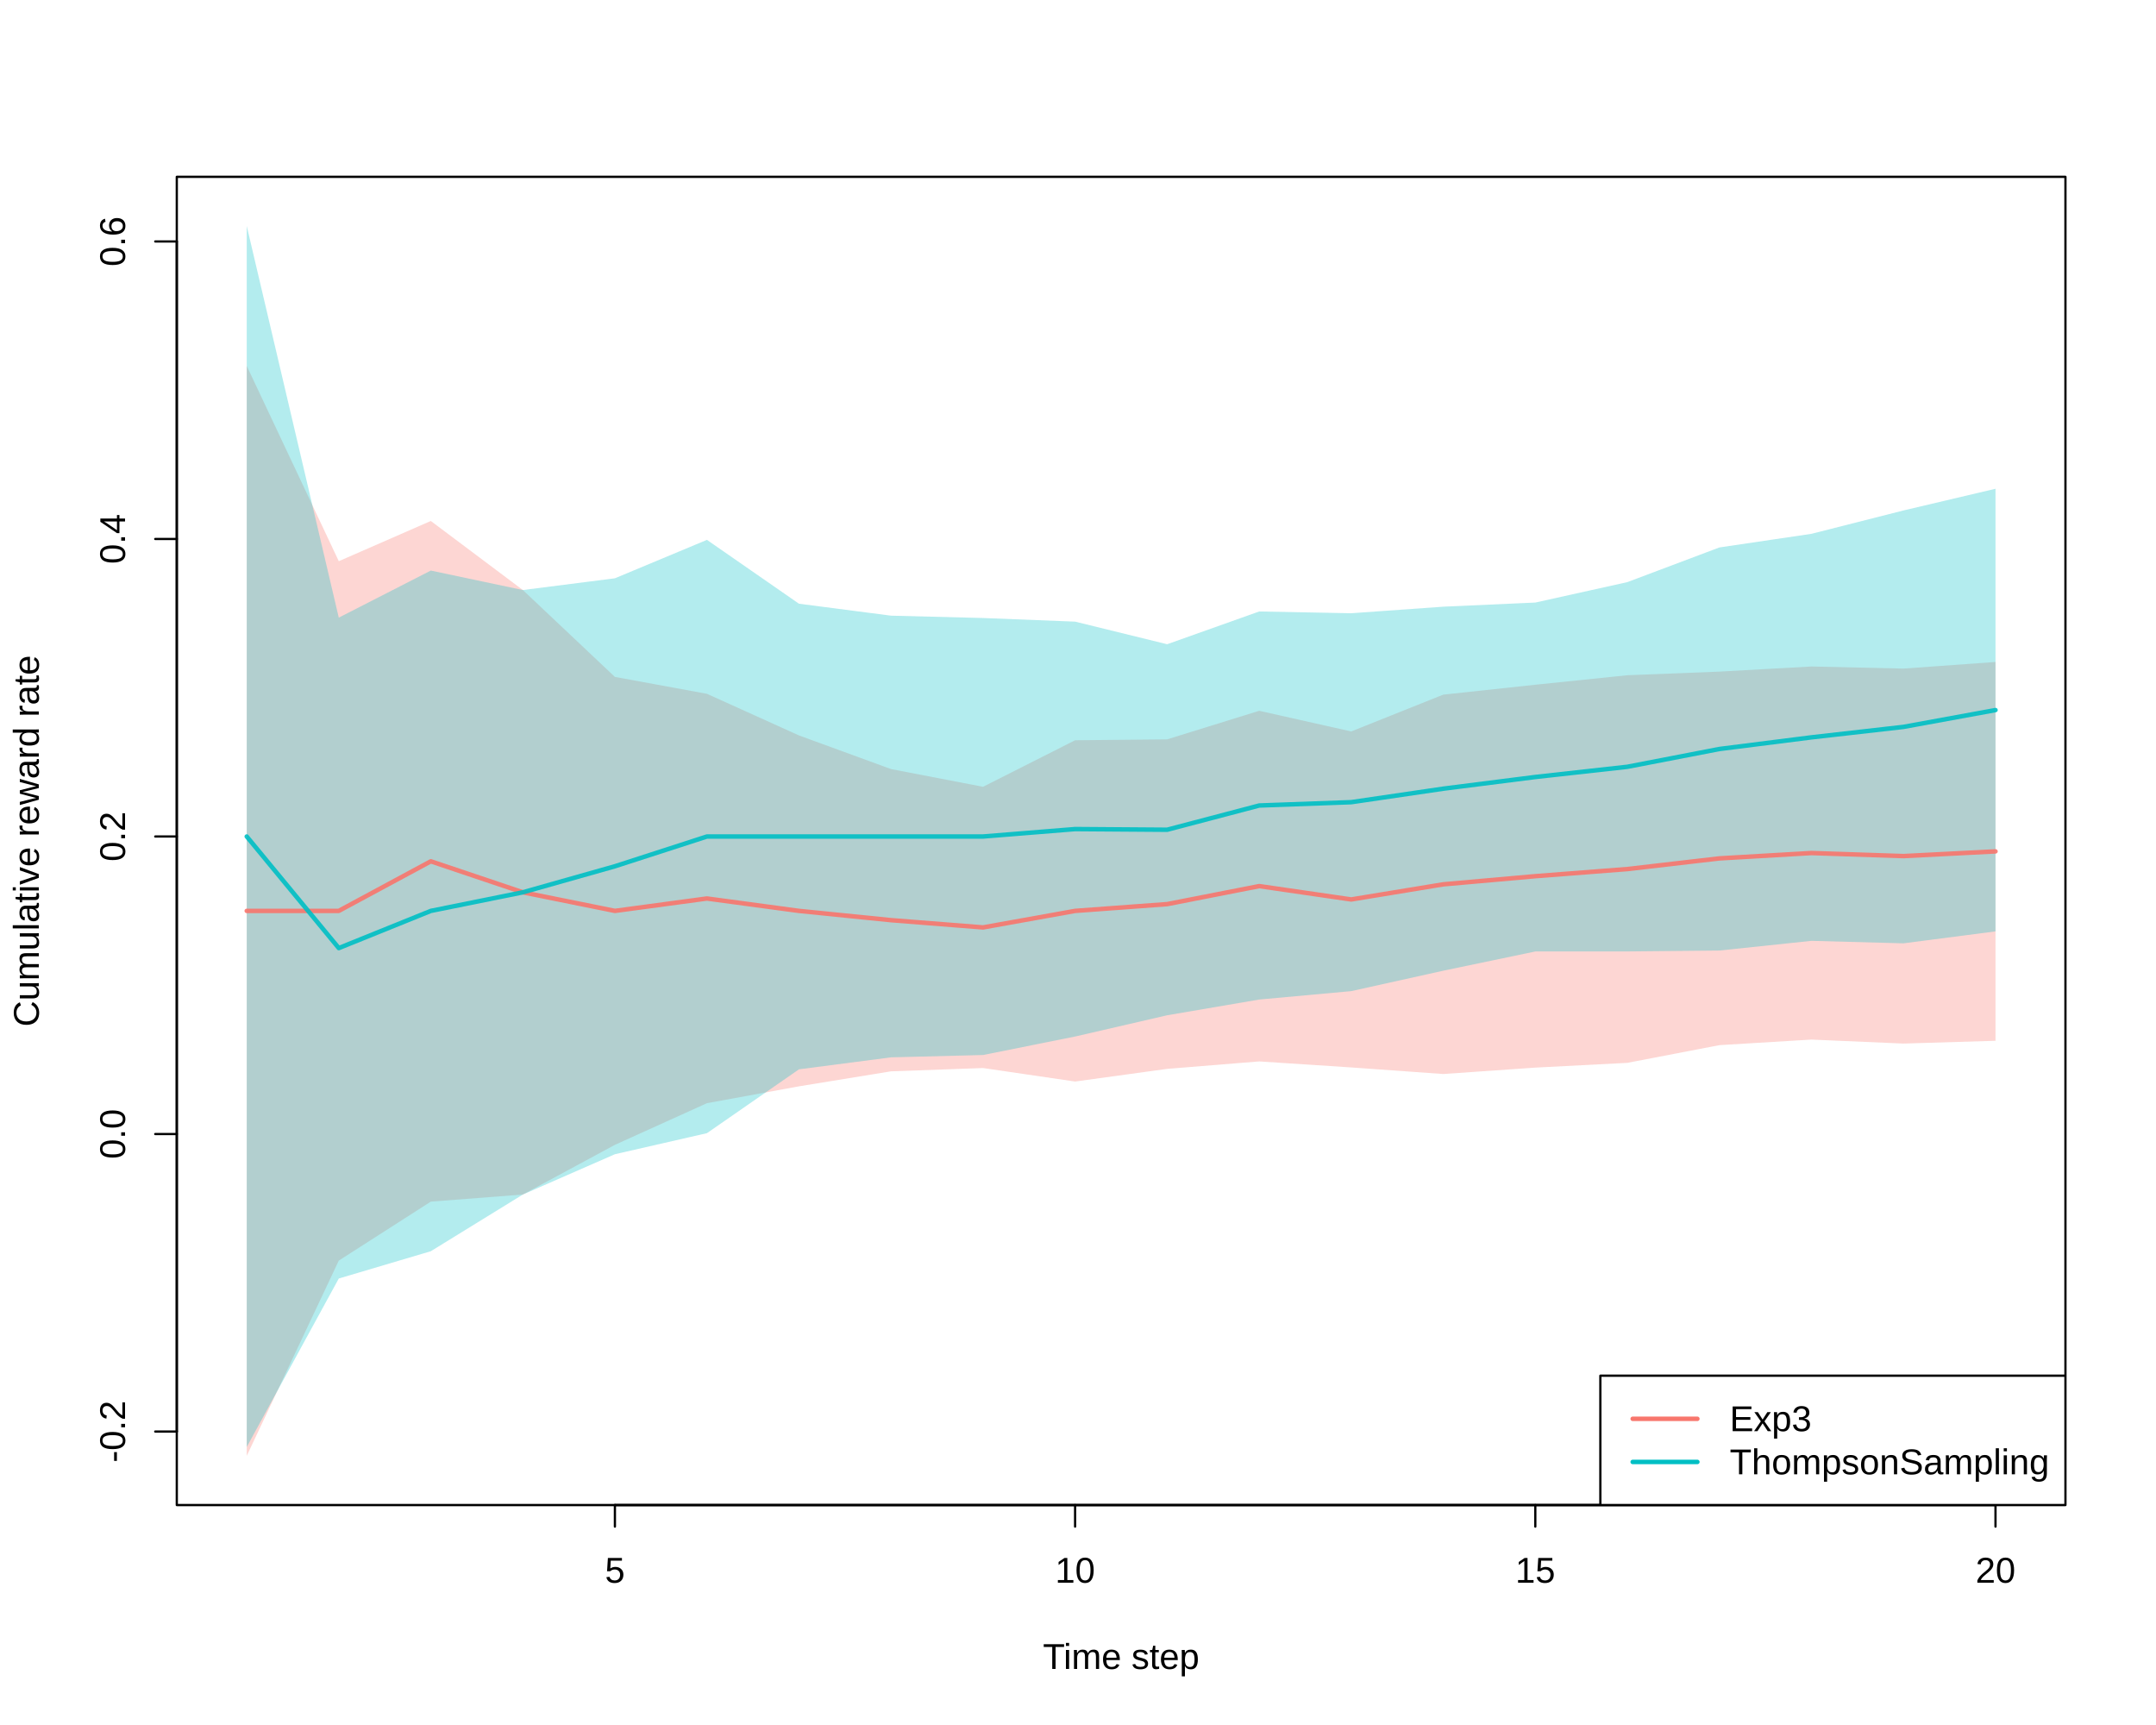
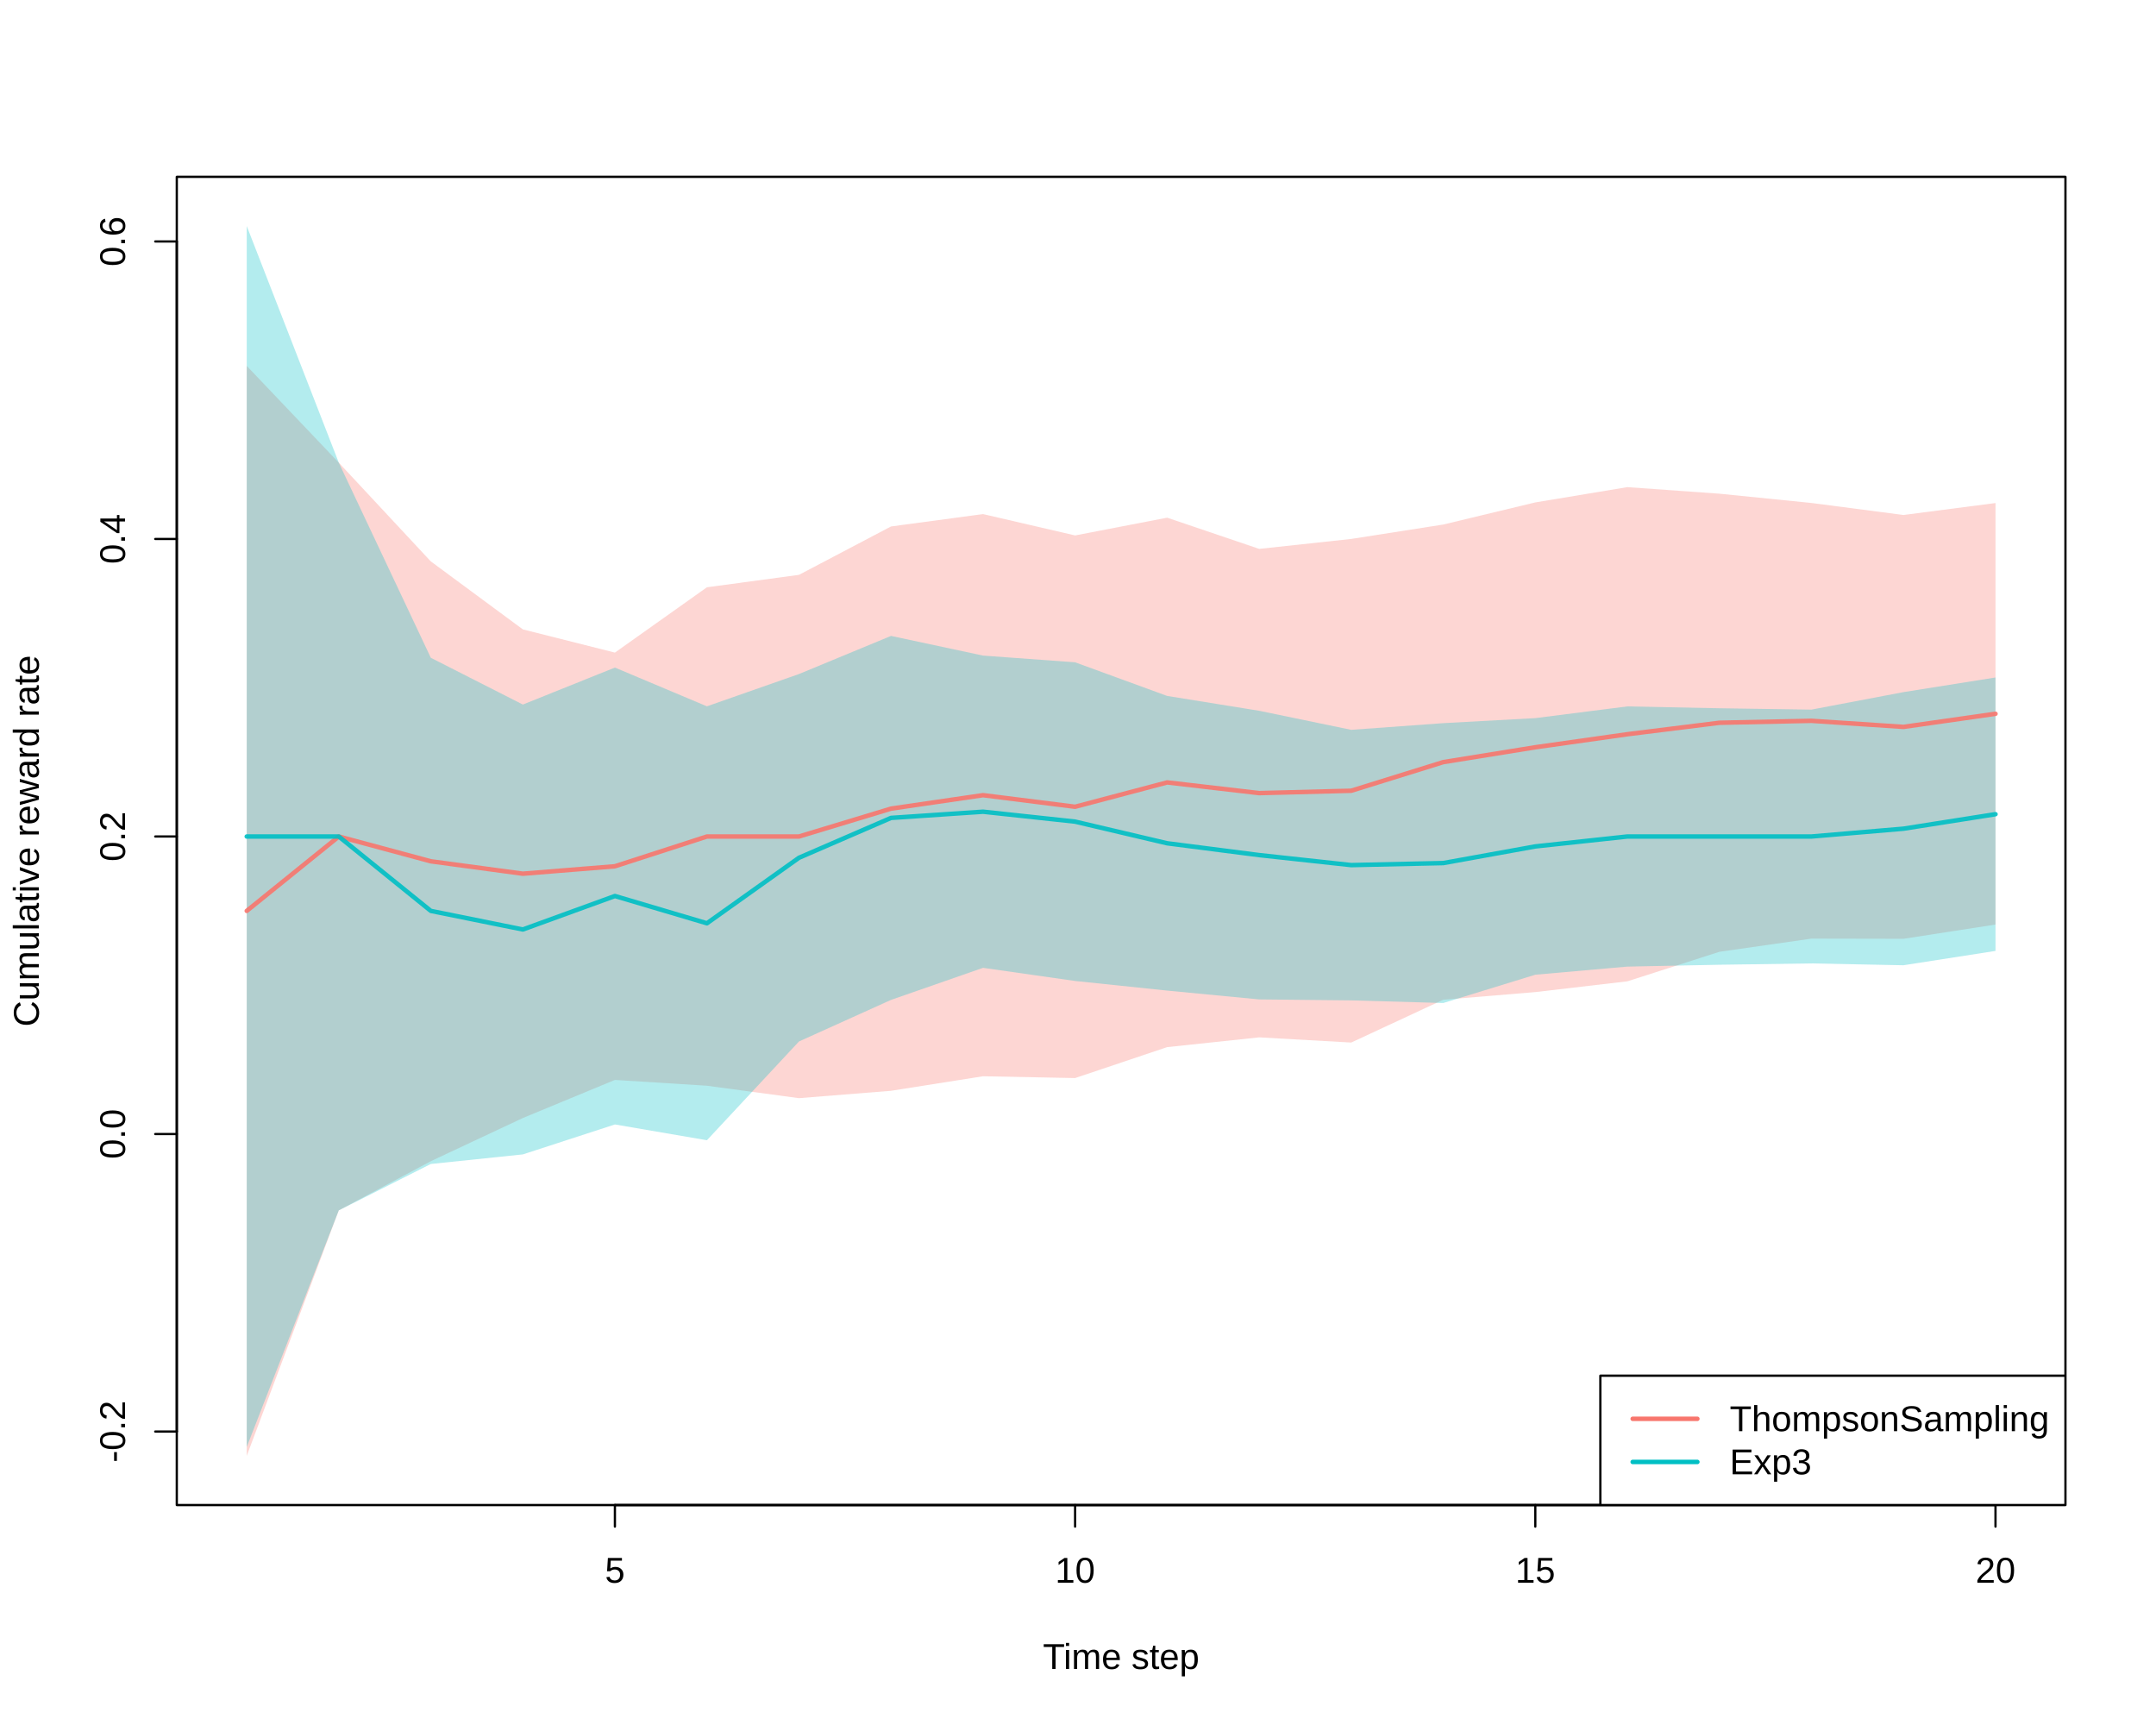
<svg xmlns="http://www.w3.org/2000/svg" viewBox="0 0 720.00 576.00">
  <defs>
    <style type="text/css">
    line, polyline, polygon, path, rect, circle {
      fill: none;
      stroke: #000000;
      stroke-linecap: round;
      stroke-linejoin: round;
      stroke-miterlimit: 10.00;
    }
  </style>
  </defs>
  <rect width="100%" height="100%" style="stroke: none; fill: #FFFFFF;" />
  <defs>
    <clipPath id="cpNTkuMDR8Njg5Ljc2fDUwMi41Nnw1OS4wNA==">
      <rect x="59.04" y="59.04" width="630.72" height="443.52" />
    </clipPath>
  </defs>
-   <polygon points="82.40,486.13 113.14,420.93 143.87,401.24 174.61,398.87 205.35,382.28 236.08,368.37 266.82,362.74 297.56,357.73 328.29,356.63 359.03,361.14 389.77,356.91 420.51,354.42 451.24,356.43 481.98,358.63 512.72,356.49 543.45,354.90 574.19,348.99 604.93,347.13 635.66,348.46 666.40,347.53 666.40,221.04 635.66,223.25 604.93,222.55 574.19,224.26 543.45,225.47 512.72,228.64 481.98,231.95 451.24,244.24 420.51,237.34 389.77,246.88 359.03,247.18 328.29,262.72 297.56,256.80 266.82,245.57 236.08,231.67 205.35,226.03 174.61,197.02 143.87,173.96 113.14,187.39 82.40,122.18 " style="stroke-width: 0.75; stroke: none; fill: #F8766D; fill-opacity: 0.30;" clip-path="url(#cpNTkuMDR8Njg5Ljc2fDUwMi41Nnw1OS4wNA==)" />
-   <polygon points="82.40,483.17 113.14,426.91 143.87,417.80 174.61,398.87 205.35,385.41 236.08,378.38 266.82,357.06 297.56,353.06 328.29,352.28 359.03,346.11 389.77,339.01 420.51,333.76 451.24,330.95 481.98,324.13 512.72,317.71 543.45,317.70 574.19,317.40 604.93,314.16 635.66,314.99 666.40,311.00 666.40,163.20 635.66,170.45 604.93,178.25 574.19,182.80 543.45,194.38 512.72,201.20 481.98,202.58 451.24,204.77 420.51,204.18 389.77,215.12 359.03,207.57 328.29,206.36 297.56,205.58 266.82,201.59 236.08,180.27 205.35,193.10 174.61,197.02 143.87,190.52 113.14,206.24 82.40,75.47 " style="stroke-width: 0.75; stroke: none; fill: #00BFC4; fill-opacity: 0.30;" clip-path="url(#cpNTkuMDR8Njg5Ljc2fDUwMi41Nnw1OS4wNA==)" />
-   <polyline points="82.40,304.16 113.14,304.16 143.87,287.60 174.61,297.95 205.35,304.16 236.08,300.02 266.82,304.16 297.56,307.26 328.29,309.68 359.03,304.16 389.77,301.90 420.51,295.88 451.24,300.34 481.98,295.29 512.72,292.57 543.45,290.19 574.19,286.63 604.93,284.84 635.66,285.86 666.40,284.29 " style="stroke-width: 1.50; stroke: #F8766D; stroke-opacity: 0.90;" clip-path="url(#cpNTkuMDR8Njg5Ljc2fDUwMi41Nnw1OS4wNA==)" />
-   <polyline points="82.40,279.32 113.14,316.58 143.87,304.16 174.61,297.95 205.35,289.26 236.08,279.32 266.82,279.32 297.56,279.32 328.29,279.32 359.03,276.84 389.77,277.06 420.51,268.97 451.24,267.86 481.98,263.35 512.72,259.45 543.45,256.04 574.19,250.10 604.93,246.21 635.66,242.72 666.40,237.10 " style="stroke-width: 1.50; stroke: #00BFC4; stroke-opacity: 0.90;" clip-path="url(#cpNTkuMDR8Njg5Ljc2fDUwMi41Nnw1OS4wNA==)" />
+   <polygon points="82.40,486.13 113.14,404.16 143.87,387.74 174.61,373.32 205.35,360.60 236.08,362.54 266.82,366.69 297.56,364.23 328.29,359.38 359.03,359.98 389.77,349.65 420.51,346.39 451.24,348.12 481.98,333.82 512.72,331.27 543.45,327.68 574.19,317.82 604.93,313.42 635.66,313.48 666.40,308.72 666.40,167.97 635.66,171.96 604.93,167.95 574.19,164.85 543.45,162.66 512.72,167.76 481.98,175.15 451.24,179.96 420.51,183.28 389.77,172.86 359.03,178.79 328.29,171.66 297.56,175.79 266.82,191.95 236.08,196.10 205.35,217.91 174.61,210.16 143.87,187.46 113.14,154.49 82.40,122.18 " style="stroke-width: 0.75; stroke: none; fill: #F8766D; fill-opacity: 0.30;" clip-path="url(#cpNTkuMDR8Njg5Ljc2fDUwMi41Nnw1OS4wNA==)" />
+   <polygon points="82.40,483.17 113.14,404.16 143.87,388.67 174.61,385.47 205.35,375.47 236.08,380.74 266.82,347.76 297.56,333.88 328.29,323.17 359.03,327.56 389.77,330.77 420.51,333.72 451.24,334.04 481.98,334.92 512.72,325.47 543.45,322.76 574.19,322.14 604.93,321.70 635.66,322.31 666.40,317.52 666.40,226.22 635.66,231.11 604.93,236.95 574.19,236.50 543.45,235.88 512.72,239.79 481.98,241.47 451.24,243.70 420.51,237.34 389.77,232.38 359.03,221.15 328.29,218.91 297.56,212.34 266.82,225.07 236.08,235.85 205.35,222.91 174.61,235.26 143.87,219.64 113.14,154.49 82.40,75.47 " style="stroke-width: 0.75; stroke: none; fill: #00BFC4; fill-opacity: 0.30;" clip-path="url(#cpNTkuMDR8Njg5Ljc2fDUwMi41Nnw1OS4wNA==)" />
+   <polyline points="82.40,304.16 113.14,279.32 143.87,287.60 174.61,291.74 205.35,289.26 236.08,279.32 266.82,279.32 297.56,270.01 328.29,265.52 359.03,269.39 389.77,261.26 420.51,264.83 451.24,264.04 481.98,254.48 512.72,249.52 543.45,245.17 574.19,241.34 604.93,240.69 635.66,242.72 666.40,238.34 " style="stroke-width: 1.50; stroke: #F8766D; stroke-opacity: 0.90;" clip-path="url(#cpNTkuMDR8Njg5Ljc2fDUwMi41Nnw1OS4wNA==)" />
+   <polyline points="82.40,279.32 113.14,279.32 143.87,304.16 174.61,310.37 205.35,299.19 236.08,308.30 266.82,286.42 297.56,273.11 328.29,271.04 359.03,274.35 389.77,281.58 420.51,285.53 451.24,288.87 481.98,288.19 512.72,282.63 543.45,279.32 574.19,279.32 604.93,279.32 635.66,276.71 666.40,271.87 " style="stroke-width: 1.50; stroke: #00BFC4; stroke-opacity: 0.90;" clip-path="url(#cpNTkuMDR8Njg5Ljc2fDUwMi41Nnw1OS4wNA==)" />
  <defs>
    <clipPath id="cpMC4wMHw3MjAuMDB8NTc2LjAwfDAuMDA=">
      <rect x="0.00" y="0.00" width="720.00" height="576.00" />
    </clipPath>
  </defs>
  <line x1="205.35" y1="502.56" x2="666.40" y2="502.56" style="stroke-width: 0.75;" clip-path="url(#cpMC4wMHw3MjAuMDB8NTc2LjAwfDAuMDA=)" />
  <line x1="205.35" y1="502.56" x2="205.35" y2="509.76" style="stroke-width: 0.75;" clip-path="url(#cpMC4wMHw3MjAuMDB8NTc2LjAwfDAuMDA=)" />
  <line x1="359.03" y1="502.56" x2="359.03" y2="509.76" style="stroke-width: 0.75;" clip-path="url(#cpMC4wMHw3MjAuMDB8NTc2LjAwfDAuMDA=)" />
  <line x1="512.72" y1="502.56" x2="512.72" y2="509.76" style="stroke-width: 0.75;" clip-path="url(#cpMC4wMHw3MjAuMDB8NTc2LjAwfDAuMDA=)" />
  <line x1="666.40" y1="502.56" x2="666.40" y2="509.76" style="stroke-width: 0.75;" clip-path="url(#cpMC4wMHw3MjAuMDB8NTc2LjAwfDAuMDA=)" />
  <g clip-path="url(#cpMC4wMHw3MjAuMDB8NTc2LjAwfDAuMDA=)">
    <text x="202.01" y="528.48" style="font-size: 12.00px; font-family: Liberation Sans;" textLength="6.67px" lengthAdjust="spacingAndGlyphs">5</text>
  </g>
  <g clip-path="url(#cpMC4wMHw3MjAuMDB8NTc2LjAwfDAuMDA=)">
    <text x="352.36" y="528.48" style="font-size: 12.00px; font-family: Liberation Sans;" textLength="13.34px" lengthAdjust="spacingAndGlyphs">10</text>
  </g>
  <g clip-path="url(#cpMC4wMHw3MjAuMDB8NTc2LjAwfDAuMDA=)">
    <text x="506.04" y="528.48" style="font-size: 12.00px; font-family: Liberation Sans;" textLength="13.34px" lengthAdjust="spacingAndGlyphs">15</text>
  </g>
  <g clip-path="url(#cpMC4wMHw3MjAuMDB8NTc2LjAwfDAuMDA=)">
    <text x="659.73" y="528.48" style="font-size: 12.00px; font-family: Liberation Sans;" textLength="13.34px" lengthAdjust="spacingAndGlyphs">20</text>
  </g>
  <line x1="59.04" y1="478.01" x2="59.04" y2="80.63" style="stroke-width: 0.75;" clip-path="url(#cpMC4wMHw3MjAuMDB8NTc2LjAwfDAuMDA=)" />
  <line x1="59.04" y1="478.01" x2="51.84" y2="478.01" style="stroke-width: 0.75;" clip-path="url(#cpMC4wMHw3MjAuMDB8NTc2LjAwfDAuMDA=)" />
  <line x1="59.04" y1="378.67" x2="51.84" y2="378.67" style="stroke-width: 0.75;" clip-path="url(#cpMC4wMHw3MjAuMDB8NTc2LjAwfDAuMDA=)" />
  <line x1="59.04" y1="279.32" x2="51.84" y2="279.32" style="stroke-width: 0.75;" clip-path="url(#cpMC4wMHw3MjAuMDB8NTc2LjAwfDAuMDA=)" />
  <line x1="59.04" y1="179.97" x2="51.84" y2="179.97" style="stroke-width: 0.75;" clip-path="url(#cpMC4wMHw3MjAuMDB8NTc2LjAwfDAuMDA=)" />
  <line x1="59.04" y1="80.63" x2="51.84" y2="80.63" style="stroke-width: 0.75;" clip-path="url(#cpMC4wMHw3MjAuMDB8NTc2LjAwfDAuMDA=)" />
  <g clip-path="url(#cpMC4wMHw3MjAuMDB8NTc2LjAwfDAuMDA=)">
    <text transform="translate(41.76,488.35) rotate(-90)" style="font-size: 12.00px; font-family: Liberation Sans;" textLength="20.67px" lengthAdjust="spacingAndGlyphs">-0.2</text>
  </g>
  <g clip-path="url(#cpMC4wMHw3MjAuMDB8NTc2LjAwfDAuMDA=)">
    <text transform="translate(41.76,387.00) rotate(-90)" style="font-size: 12.00px; font-family: Liberation Sans;" textLength="16.67px" lengthAdjust="spacingAndGlyphs">0.0</text>
  </g>
  <g clip-path="url(#cpMC4wMHw3MjAuMDB8NTc2LjAwfDAuMDA=)">
    <text transform="translate(41.76,287.66) rotate(-90)" style="font-size: 12.00px; font-family: Liberation Sans;" textLength="16.67px" lengthAdjust="spacingAndGlyphs">0.2</text>
  </g>
  <g clip-path="url(#cpMC4wMHw3MjAuMDB8NTc2LjAwfDAuMDA=)">
    <text transform="translate(41.76,188.31) rotate(-90)" style="font-size: 12.00px; font-family: Liberation Sans;" textLength="16.67px" lengthAdjust="spacingAndGlyphs">0.4</text>
  </g>
  <g clip-path="url(#cpMC4wMHw3MjAuMDB8NTc2LjAwfDAuMDA=)">
    <text transform="translate(41.76,88.96) rotate(-90)" style="font-size: 12.00px; font-family: Liberation Sans;" textLength="16.67px" lengthAdjust="spacingAndGlyphs">0.6</text>
  </g>
  <g clip-path="url(#cpMC4wMHw3MjAuMDB8NTc2LjAwfDAuMDA=)">
    <text x="348.29" y="557.28" style="font-size: 12.00px; font-family: Liberation Sans;" textLength="52.22px" lengthAdjust="spacingAndGlyphs">Time step</text>
  </g>
  <g clip-path="url(#cpMC4wMHw3MjAuMDB8NTc2LjAwfDAuMDA=)">
    <text transform="translate(12.96,342.82) rotate(-90)" style="font-size: 12.00px; font-family: Liberation Sans;" textLength="124.05px" lengthAdjust="spacingAndGlyphs">Cumulative reward rate</text>
  </g>
  <polyline points="59.04,502.56 689.76,502.56 689.76,59.04 59.04,59.04 59.04,502.56 " style="stroke-width: 0.75;" clip-path="url(#cpMC4wMHw3MjAuMDB8NTc2LjAwfDAuMDA=)" />
  <defs>
    <clipPath id="cpNTkuMDR8Njg5Ljc2fDUwMi41Nnw1OS4wNA==">
      <rect x="59.04" y="59.04" width="630.72" height="443.52" />
    </clipPath>
  </defs>
  <rect x="534.44" y="459.36" width="155.32" height="43.20" style="stroke-width: 0.75; fill: #FFFFFF;" clip-path="url(#cpNTkuMDR8Njg5Ljc2fDUwMi41Nnw1OS4wNA==)" />
  <line x1="545.24" y1="473.76" x2="566.84" y2="473.76" style="stroke-width: 1.50; stroke: #F8766D;" clip-path="url(#cpNTkuMDR8Njg5Ljc2fDUwMi41Nnw1OS4wNA==)" />
  <line x1="545.24" y1="488.16" x2="566.84" y2="488.16" style="stroke-width: 1.50; stroke: #00BFC4;" clip-path="url(#cpNTkuMDR8Njg5Ljc2fDUwMi41Nnw1OS4wNA==)" />
  <g clip-path="url(#cpNTkuMDR8Njg5Ljc2fDUwMi41Nnw1OS4wNA==)">
-     <text x="577.64" y="477.88" style="font-size: 12.00px; font-family: Liberation Sans;" textLength="27.34px" lengthAdjust="spacingAndGlyphs">Exp3</text>
+     <text x="577.64" y="477.88" style="font-size: 12.00px; font-family: Liberation Sans;" textLength="106.72px" lengthAdjust="spacingAndGlyphs">ThompsonSampling</text>
  </g>
  <g clip-path="url(#cpNTkuMDR8Njg5Ljc2fDUwMi41Nnw1OS4wNA==)">
-     <text x="577.64" y="492.29" style="font-size: 12.00px; font-family: Liberation Sans;" textLength="106.72px" lengthAdjust="spacingAndGlyphs">ThompsonSampling</text>
+     <text x="577.64" y="492.29" style="font-size: 12.00px; font-family: Liberation Sans;" textLength="27.34px" lengthAdjust="spacingAndGlyphs">Exp3</text>
  </g>
</svg>
